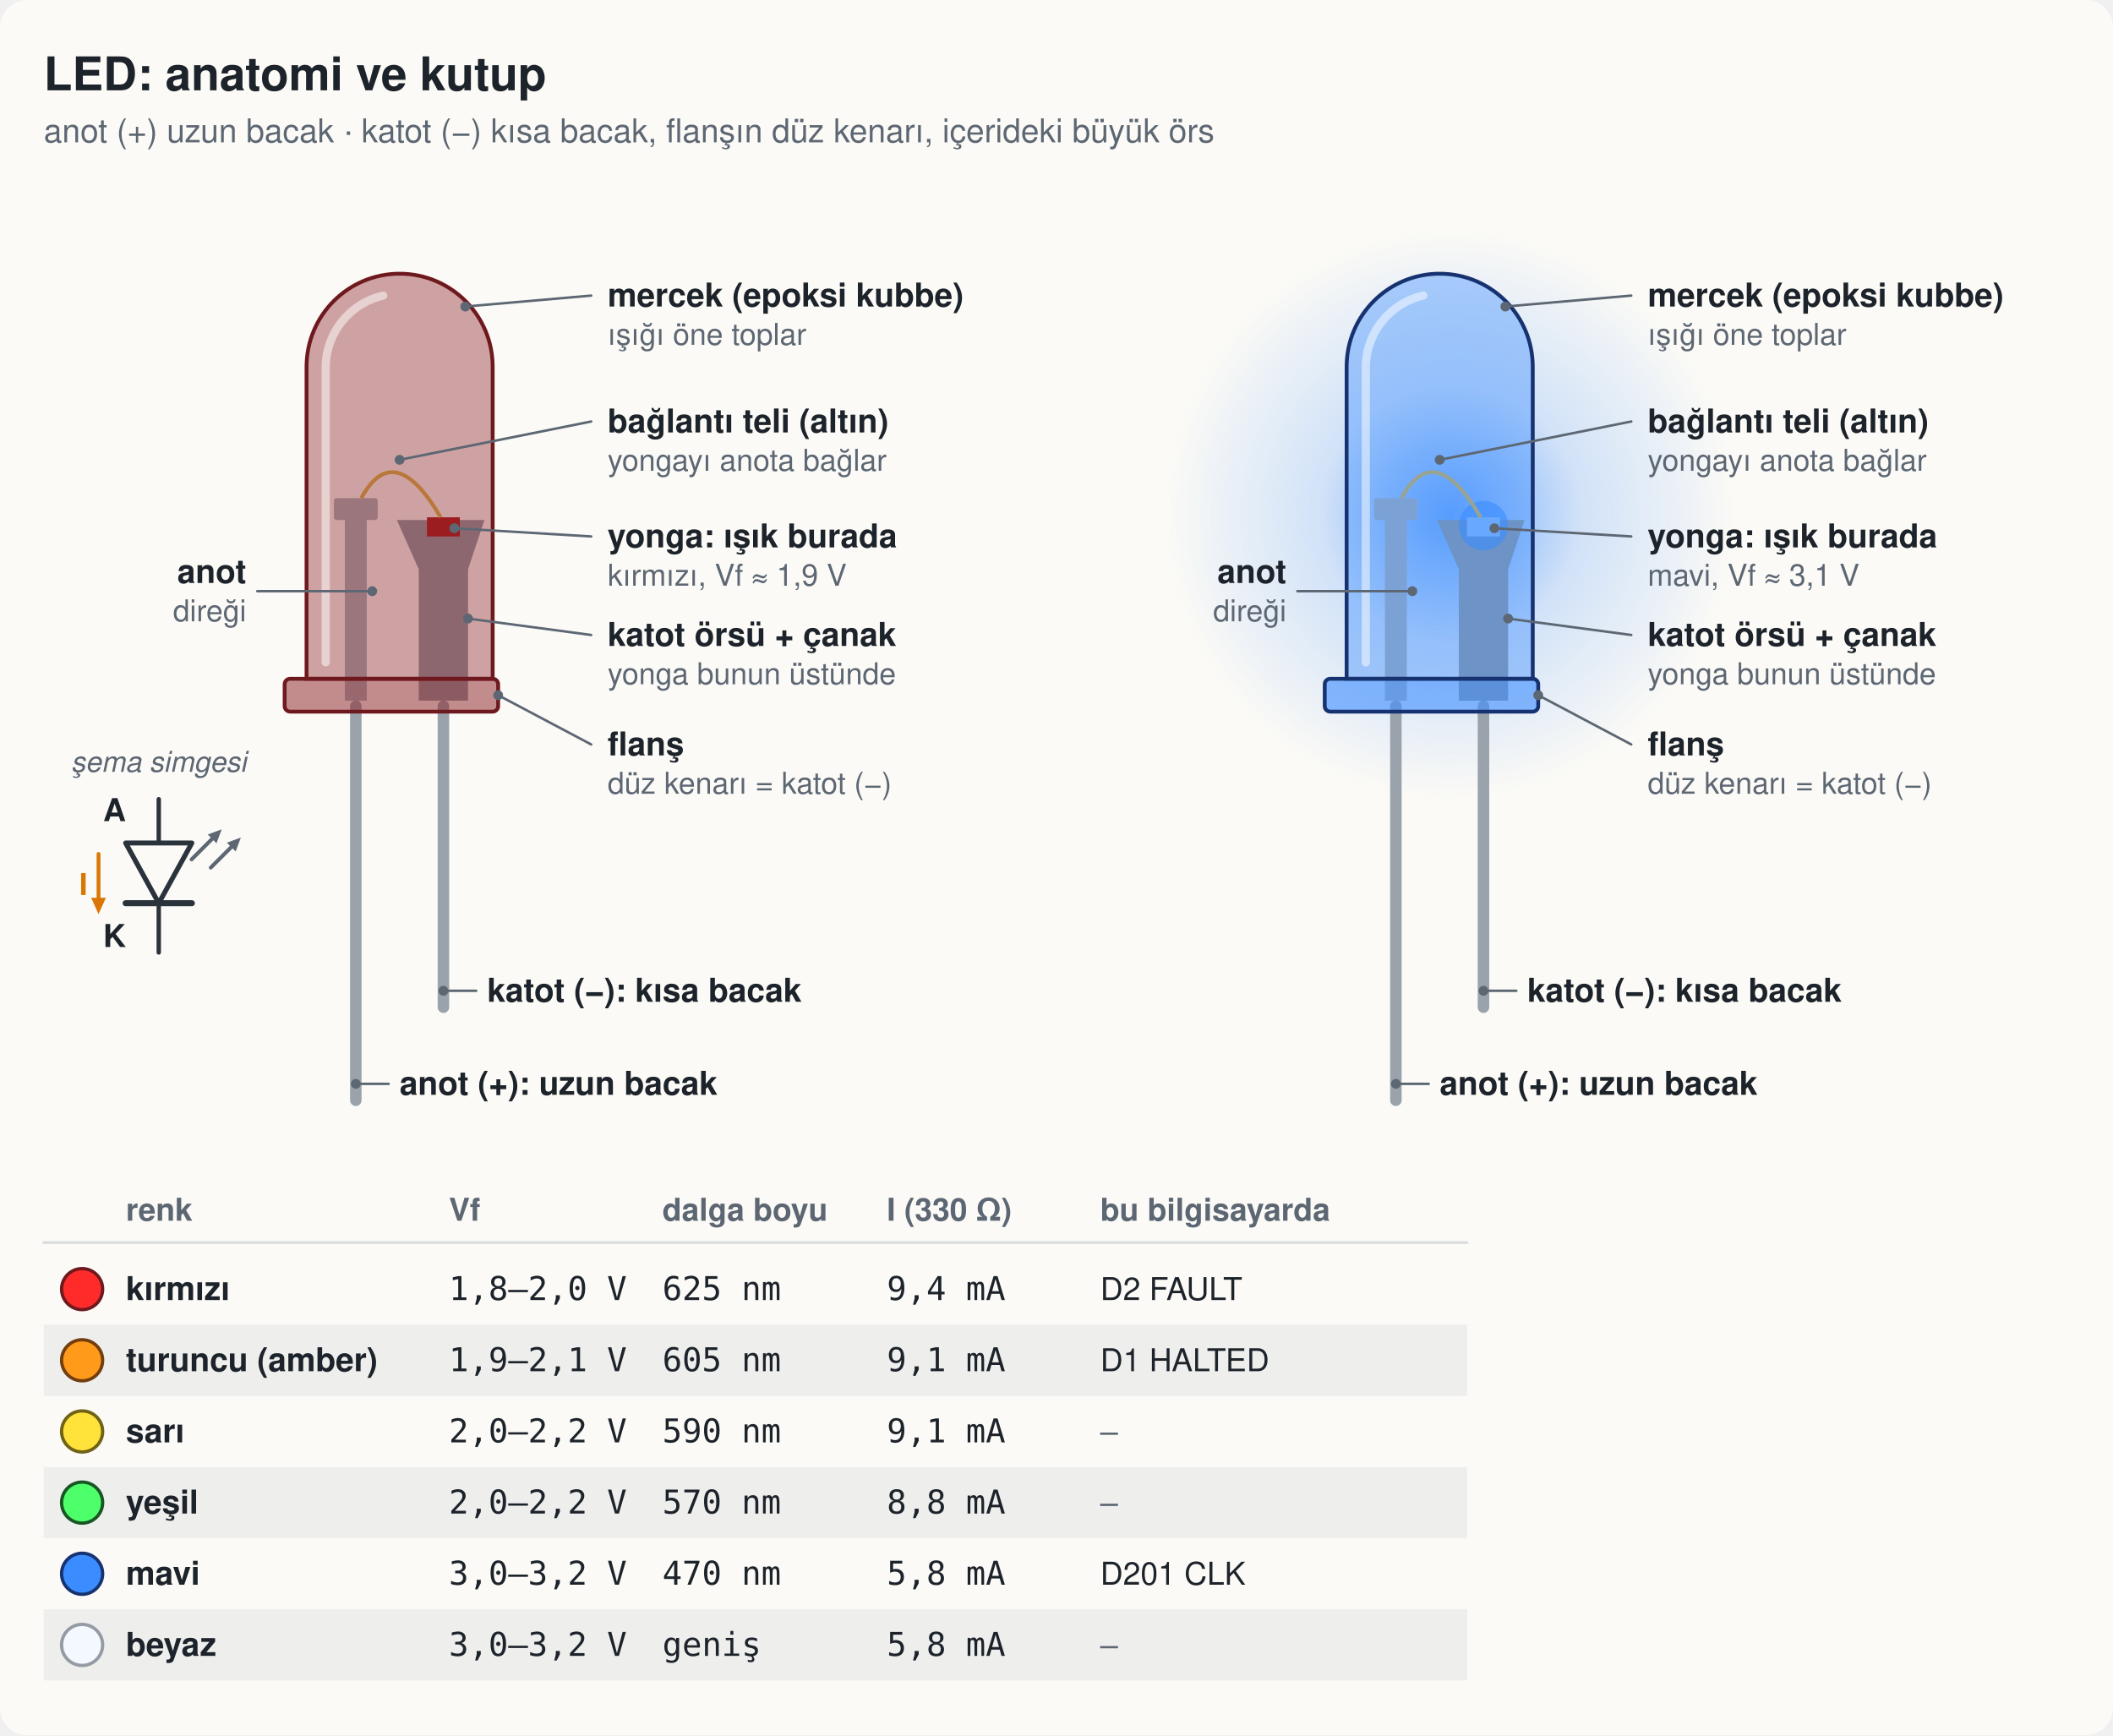
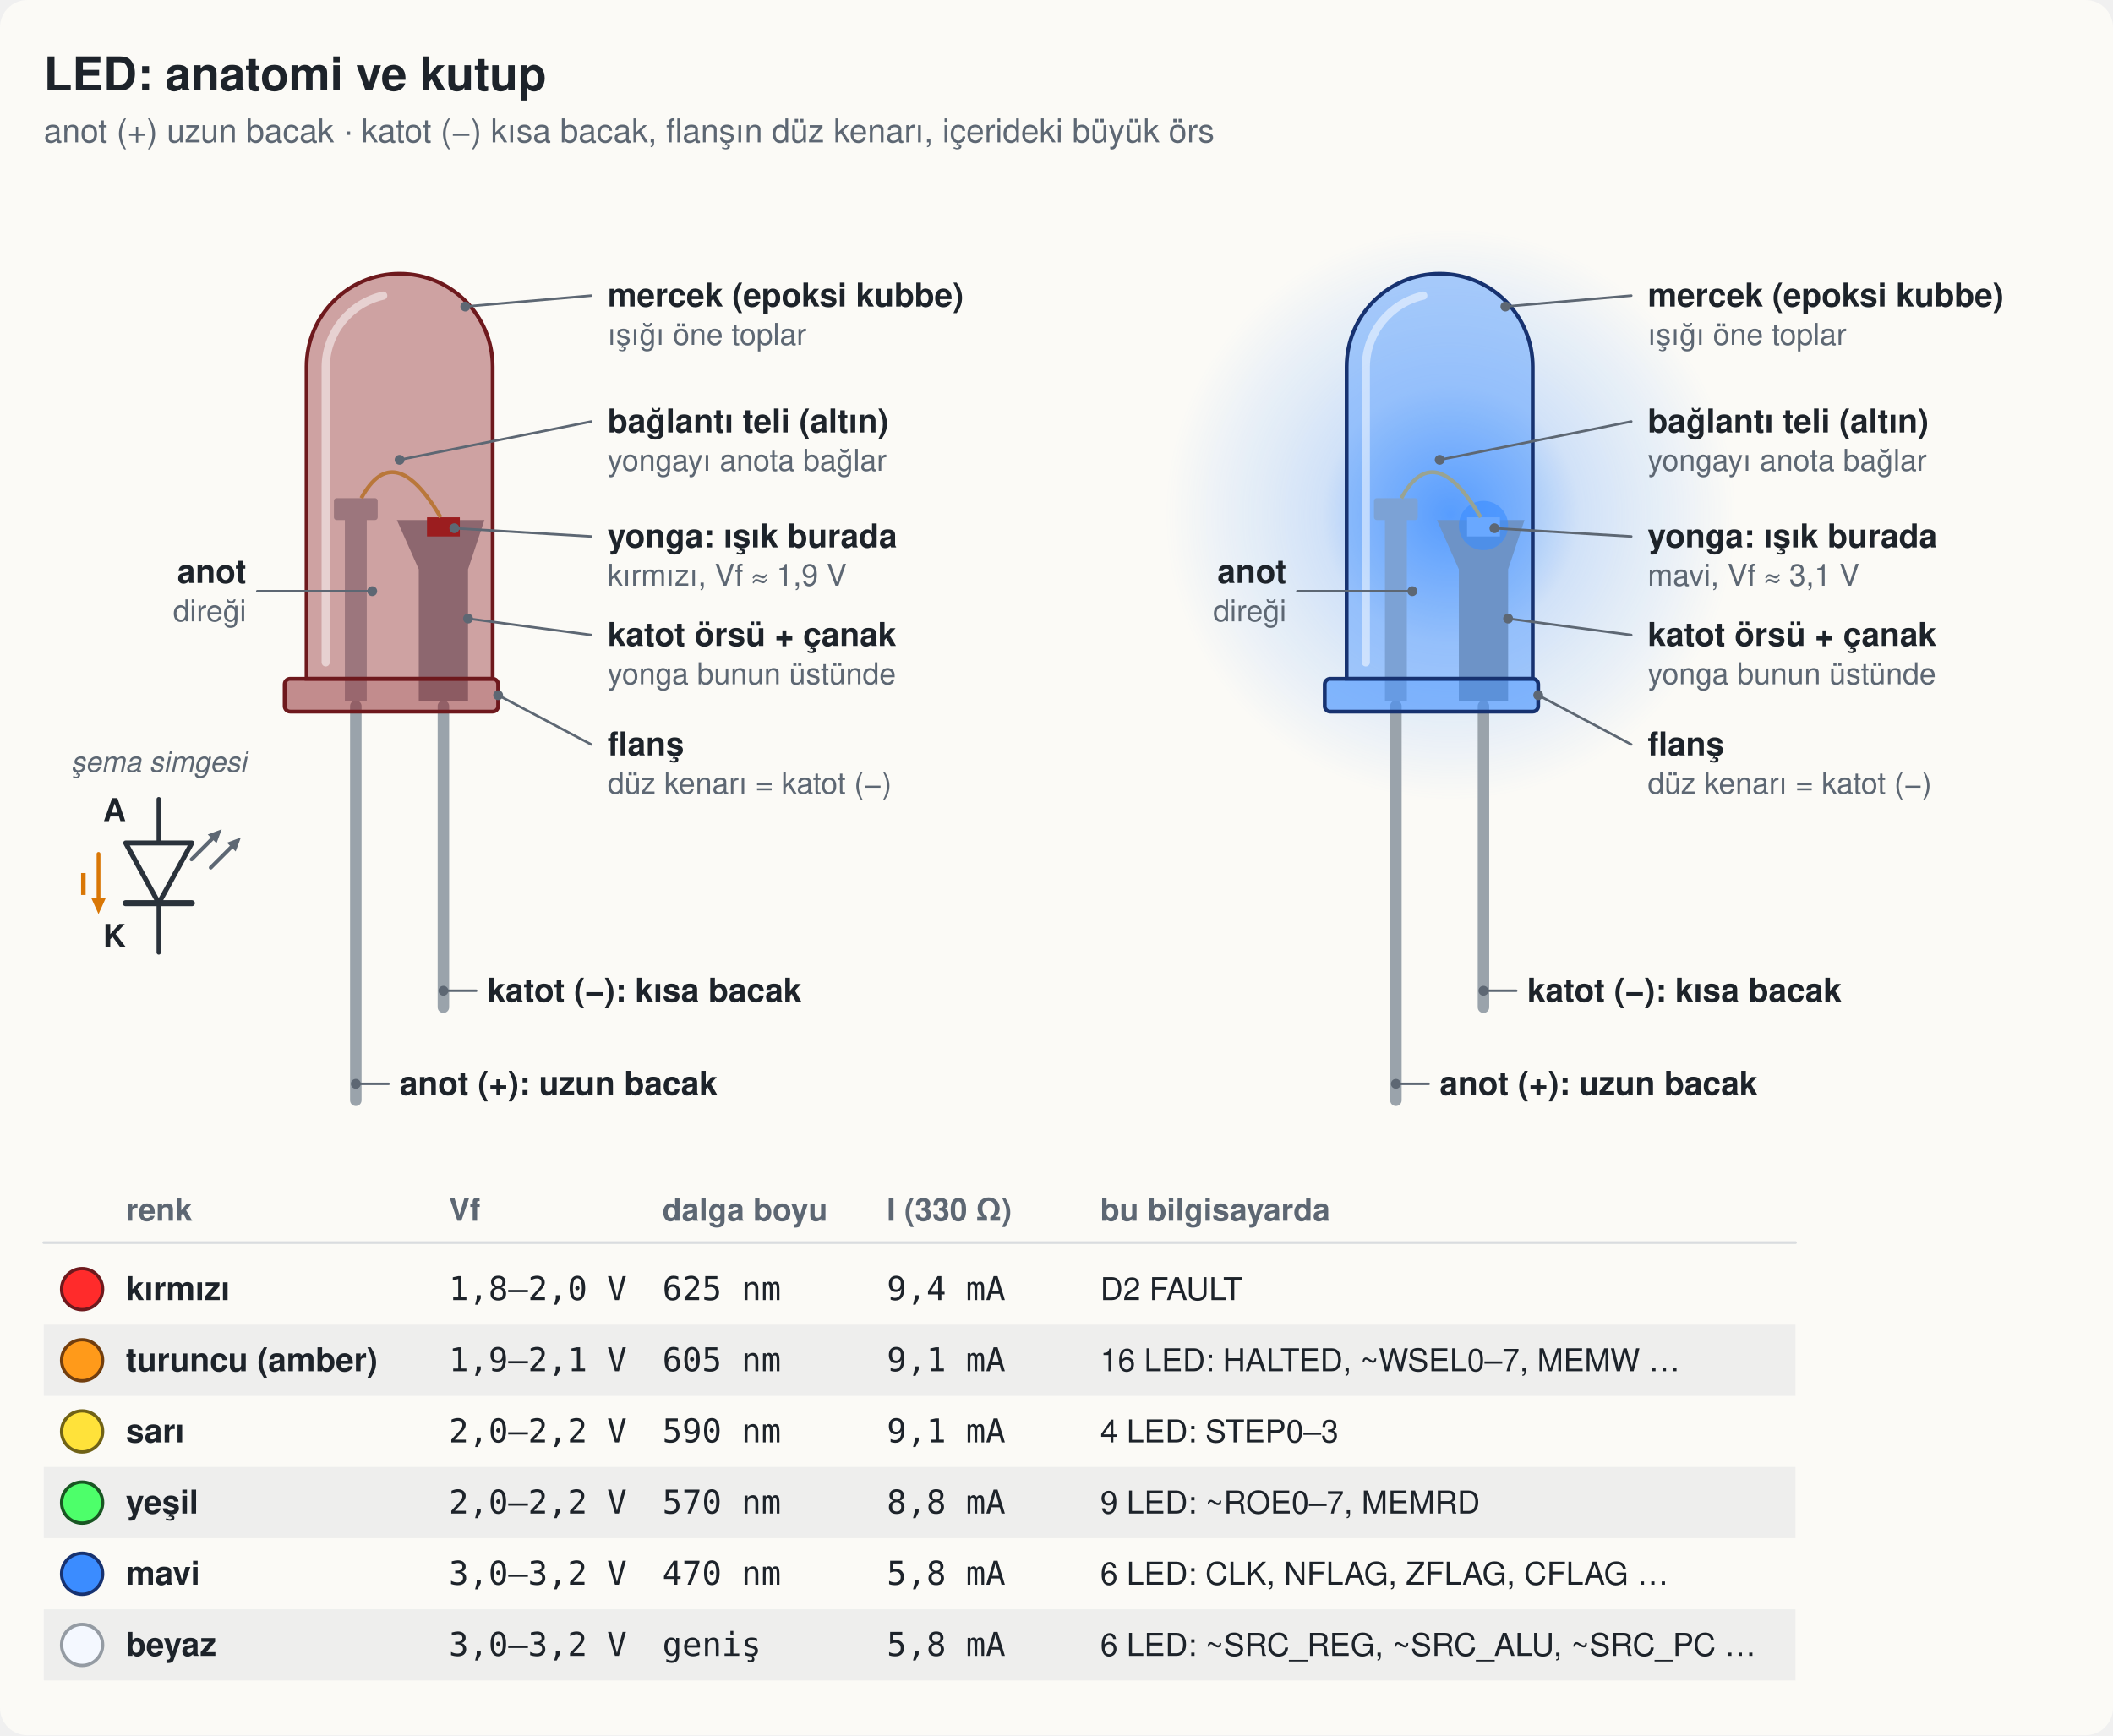
<svg xmlns="http://www.w3.org/2000/svg" viewBox="0 0 772 634" width="772" height="634" font-family="'IBM Plex Sans', 'Segoe UI', Helvetica, Arial, sans-serif" role="img">
  <rect width="772" height="634" rx="10" fill="#fbfaf6" />
  <g transform="translate(16 16)">
    <g transform="translate(0 0)">
      <text x="0" y="17" font-size="17" font-weight="700" fill="#1d232a">LED: anatomi ve kutup</text>
      <text x="0" y="36" font-size="12" fill="#5d6773">anot (+) uzun bacak · katot (−) kısa bacak, flanşın düz kenarı, içerideki büyük örs</text>
    </g>
    <g transform="translate(0 60)">
      <line x1="114" y1="182" x2="114" y2="326" stroke="#9aa3ab" stroke-width="4.2" stroke-linecap="round" />
      <line x1="146" y1="182" x2="146" y2="292" stroke="#9aa3ab" stroke-width="4.2" stroke-linecap="round" />
      <rect x="110" y="112" width="8" height="68" fill="#a9b1b9" />
      <rect x="106" y="106" width="16" height="8" fill="#a9b1b9" rx="1" />
      <path d="M137,180 L137,132 L129,114 L161,114 L155,132 L155,180 Z" fill="#8f98a1" />
      <rect x="140" y="113" width="12" height="7" fill="#a61c1c" />
      <path d="M145,113 Q128,84 116,106" fill="none" stroke="#d8b24a" stroke-width="1.4" />
      <path d="M96,172 L96,58 A34 34 0 0 1 164,58 L164,172 Z" fill="#8a1f24" fill-opacity="0.4" stroke="#6e191d" stroke-width="1.4" />
      <path d="M103,166 L103,58 A27 27 0 0 1 124,32" fill="none" stroke="#ffffff" stroke-opacity="0.5" stroke-width="3" stroke-linecap="round" />
      <rect x="88" y="172" width="78" height="12" fill="#8a1f24" fill-opacity="0.5" stroke="#6e191d" stroke-width="1.4" rx="2" />
      <line x1="154" y1="36" x2="200" y2="32" stroke="#5d6773" stroke-width="0.9" stroke-linecap="round" />
      <circle cx="154" cy="36" r="1.8" fill="#5d6773" />
      <text x="206" y="36" font-size="12" fill="#1d232a" font-weight="600">mercek (epoksi kubbe)</text>
      <text x="206" y="50" font-size="11" fill="#5d6773">ışığı öne toplar</text>
      <line x1="130" y1="92" x2="200" y2="78" stroke="#5d6773" stroke-width="0.9" stroke-linecap="round" />
      <circle cx="130" cy="92" r="1.8" fill="#5d6773" />
      <text x="206" y="82" font-size="12" fill="#1d232a" font-weight="600">bağlantı teli (altın)</text>
      <text x="206" y="96" font-size="11" fill="#5d6773">yongayı anota bağlar</text>
      <line x1="150" y1="117" x2="200" y2="120" stroke="#5d6773" stroke-width="0.9" stroke-linecap="round" />
      <circle cx="150" cy="117" r="1.8" fill="#5d6773" />
      <text x="206" y="124" font-size="12" fill="#1d232a" font-weight="600">yonga: ışık burada</text>
      <text x="206" y="138" font-size="11" fill="#5d6773">kırmızı, Vf ≈ 1,9 V</text>
      <line x1="155" y1="150" x2="200" y2="156" stroke="#5d6773" stroke-width="0.9" stroke-linecap="round" />
      <circle cx="155" cy="150" r="1.8" fill="#5d6773" />
      <text x="206" y="160" font-size="12" fill="#1d232a" font-weight="600">katot örsü + çanak</text>
      <text x="206" y="174" font-size="11" fill="#5d6773">yonga bunun üstünde</text>
      <line x1="166" y1="178" x2="200" y2="196" stroke="#5d6773" stroke-width="0.9" stroke-linecap="round" />
      <circle cx="166" cy="178" r="1.8" fill="#5d6773" />
      <text x="206" y="200" font-size="12" fill="#1d232a" font-weight="600">flanş</text>
      <text x="206" y="214" font-size="11" fill="#5d6773">düz kenarı = katot (−)</text>
      <line x1="120" y1="140" x2="78" y2="140" stroke="#5d6773" stroke-width="0.9" stroke-linecap="round" />
      <circle cx="120" cy="140" r="1.8" fill="#5d6773" />
      <text x="74" y="137" font-size="12" fill="#1d232a" text-anchor="end" font-weight="600">anot</text>
      <text x="74" y="151" font-size="11" fill="#5d6773" text-anchor="end">direği</text>
      <line x1="146" y1="286" x2="158" y2="286" stroke="#5d6773" stroke-width="0.9" stroke-linecap="round" />
      <circle cx="146" cy="286" r="1.8" fill="#5d6773" />
      <text x="162" y="290" font-size="12" fill="#1d232a" font-weight="600">katot (−): kısa bacak</text>
      <line x1="114" y1="320" x2="126" y2="320" stroke="#5d6773" stroke-width="0.9" stroke-linecap="round" />
      <circle cx="114" cy="320" r="1.8" fill="#5d6773" />
      <text x="130" y="324" font-size="12" fill="#1d232a" font-weight="600">anot (+): uzun bacak</text>
      <text x="42" y="206" font-size="10.5" fill="#5d6773" text-anchor="middle" font-style="italic">şema simgesi</text>
      <line x1="42" y1="216" x2="42" y2="232" stroke="#2a323b" stroke-width="1.6" stroke-linecap="round" />
      <polygon points="29.9,232 54.1,232 42,254" fill="none" stroke="#2a323b" stroke-width="1.8" stroke-linejoin="round" />
      <line x1="29.9" y1="254" x2="54.1" y2="254" stroke="#2a323b" stroke-width="2.2" stroke-linecap="round" />
      <line x1="42" y1="254" x2="42" y2="272" stroke="#2a323b" stroke-width="1.6" stroke-linecap="round" />
      <line x1="54" y1="238" x2="62.2" y2="229.8" stroke="#5d6773" stroke-width="1.4" stroke-linecap="round" />
      <polygon points="65,227 63.1,232.1 59.9,228.9" fill="#5d6773" />
      <line x1="61" y1="241" x2="69.2" y2="232.8" stroke="#5d6773" stroke-width="1.4" stroke-linecap="round" />
      <polygon points="72,230 70.1,235.1 66.9,231.9" fill="#5d6773" />
      <text x="30" y="224" font-size="11.5" fill="#1d232a" text-anchor="end" font-weight="700">A</text>
      <text x="30" y="270" font-size="11.5" fill="#1d232a" text-anchor="end" font-weight="700">K</text>
      <line x1="20" y1="236" x2="20" y2="253.2" stroke="#d97706" stroke-width="1.4" stroke-linecap="round" />
      <polygon points="20,258 17.3,252 22.7,252" fill="#d97706" />
      <text x="16" y="251" font-size="11" fill="#d97706" text-anchor="end" font-weight="700">I</text>
    </g>
    <g transform="translate(380 60)">
      <radialGradient id="l2-h">
        <stop offset="0" stop-color="#3b8cff" stop-opacity=".75" />
        <stop offset=".45" stop-color="#3b8cff" stop-opacity=".22" />
        <stop offset="1" stop-color="#3b8cff" stop-opacity="0" />
      </radialGradient>
      <circle cx="134" cy="112" r="104" fill="url(#l2-h)" />
      <line x1="114" y1="182" x2="114" y2="326" stroke="#9aa3ab" stroke-width="4.2" stroke-linecap="round" />
      <line x1="146" y1="182" x2="146" y2="292" stroke="#9aa3ab" stroke-width="4.2" stroke-linecap="round" />
      <rect x="110" y="112" width="8" height="68" fill="#a9b1b9" />
      <rect x="106" y="106" width="16" height="8" fill="#a9b1b9" rx="1" />
      <path d="M137,180 L137,132 L129,114 L161,114 L155,132 L155,180 Z" fill="#8f98a1" />
      <rect x="140" y="113" width="12" height="7" fill="#ffffff" />
      <circle cx="146" cy="116" r="9" fill="#3b8cff" opacity="0.6" />
      <path d="M145,113 Q128,84 116,106" fill="none" stroke="#d8b24a" stroke-width="1.4" />
      <path d="M96,172 L96,58 A34 34 0 0 1 164,58 L164,172 Z" fill="#3b8cff" fill-opacity="0.4" stroke="#173270" stroke-width="1.4" />
      <path d="M103,166 L103,58 A27 27 0 0 1 124,32" fill="none" stroke="#ffffff" stroke-opacity="0.5" stroke-width="3" stroke-linecap="round" />
      <rect x="88" y="172" width="78" height="12" fill="#3b8cff" fill-opacity="0.6" stroke="#173270" stroke-width="1.4" rx="2" />
      <line x1="154" y1="36" x2="200" y2="32" stroke="#5d6773" stroke-width="0.9" stroke-linecap="round" />
      <circle cx="154" cy="36" r="1.8" fill="#5d6773" />
      <text x="206" y="36" font-size="12" fill="#1d232a" font-weight="600">mercek (epoksi kubbe)</text>
      <text x="206" y="50" font-size="11" fill="#5d6773">ışığı öne toplar</text>
      <line x1="130" y1="92" x2="200" y2="78" stroke="#5d6773" stroke-width="0.9" stroke-linecap="round" />
      <circle cx="130" cy="92" r="1.8" fill="#5d6773" />
      <text x="206" y="82" font-size="12" fill="#1d232a" font-weight="600">bağlantı teli (altın)</text>
      <text x="206" y="96" font-size="11" fill="#5d6773">yongayı anota bağlar</text>
      <line x1="150" y1="117" x2="200" y2="120" stroke="#5d6773" stroke-width="0.9" stroke-linecap="round" />
      <circle cx="150" cy="117" r="1.8" fill="#5d6773" />
      <text x="206" y="124" font-size="12" fill="#1d232a" font-weight="600">yonga: ışık burada</text>
      <text x="206" y="138" font-size="11" fill="#5d6773">mavi, Vf ≈ 3,1 V</text>
      <line x1="155" y1="150" x2="200" y2="156" stroke="#5d6773" stroke-width="0.9" stroke-linecap="round" />
      <circle cx="155" cy="150" r="1.8" fill="#5d6773" />
      <text x="206" y="160" font-size="12" fill="#1d232a" font-weight="600">katot örsü + çanak</text>
      <text x="206" y="174" font-size="11" fill="#5d6773">yonga bunun üstünde</text>
      <line x1="166" y1="178" x2="200" y2="196" stroke="#5d6773" stroke-width="0.9" stroke-linecap="round" />
      <circle cx="166" cy="178" r="1.8" fill="#5d6773" />
      <text x="206" y="200" font-size="12" fill="#1d232a" font-weight="600">flanş</text>
      <text x="206" y="214" font-size="11" fill="#5d6773">düz kenarı = katot (−)</text>
      <line x1="120" y1="140" x2="78" y2="140" stroke="#5d6773" stroke-width="0.9" stroke-linecap="round" />
      <circle cx="120" cy="140" r="1.8" fill="#5d6773" />
      <text x="74" y="137" font-size="12" fill="#1d232a" text-anchor="end" font-weight="600">anot</text>
      <text x="74" y="151" font-size="11" fill="#5d6773" text-anchor="end">direği</text>
      <line x1="146" y1="286" x2="158" y2="286" stroke="#5d6773" stroke-width="0.9" stroke-linecap="round" />
      <circle cx="146" cy="286" r="1.8" fill="#5d6773" />
      <text x="162" y="290" font-size="12" fill="#1d232a" font-weight="600">katot (−): kısa bacak</text>
      <line x1="114" y1="320" x2="126" y2="320" stroke="#5d6773" stroke-width="0.9" stroke-linecap="round" />
      <circle cx="114" cy="320" r="1.8" fill="#5d6773" />
      <text x="130" y="324" font-size="12" fill="#1d232a" font-weight="600">anot (+): uzun bacak</text>
    </g>
    <g transform="translate(0 414)">
      <text x="30" y="16" font-size="11.5" fill="#5d6773" font-weight="700">renk</text>
      <text x="148" y="16" font-size="11.5" fill="#5d6773" font-weight="700">Vf</text>
      <text x="226" y="16" font-size="11.5" fill="#5d6773" font-weight="700">dalga boyu</text>
      <text x="308" y="16" font-size="11.5" fill="#5d6773" font-weight="700">I (330 Ω)</text>
      <text x="386" y="16" font-size="11.5" fill="#5d6773" font-weight="700">bu bilgisayarda</text>
-       <line x1="0" y1="24" x2="520" y2="24" stroke="#d9dcdf" stroke-width="1" stroke-linecap="round" />
+       <line x1="0" y1="24" x2="640" y2="24" stroke="#d9dcdf" stroke-width="1" stroke-linecap="round" />
      <circle cx="14" cy="41" r="7.5" fill="#ff2b2b" stroke="#6e191d" stroke-width="1.2" />
      <text x="30" y="45" font-size="12" fill="#1d232a" font-weight="600">kırmızı</text>
      <text x="148" y="45" font-size="12" fill="#1d232a" font-family="'IBM Plex Mono', Consolas, monospace">1,8–2,0 V</text>
      <text x="226" y="45" font-size="12" fill="#1d232a" font-family="'IBM Plex Mono', Consolas, monospace">625 nm</text>
      <text x="308" y="45" font-size="12" fill="#1d232a" font-family="'IBM Plex Mono', Consolas, monospace">9,4 mA</text>
      <text x="386" y="45" font-size="11.5" fill="#1d232a">D2 FAULT</text>
-       <rect x="0" y="54" width="520" height="26" fill="#d9dcdf" opacity="0.4" />
+       <rect x="0" y="54" width="640" height="26" fill="#d9dcdf" opacity="0.4" />
      <circle cx="14" cy="67" r="7.5" fill="#ff9a1a" stroke="#723e0e" stroke-width="1.2" />
      <text x="30" y="71" font-size="12" fill="#1d232a" font-weight="600">turuncu (amber)</text>
      <text x="148" y="71" font-size="12" fill="#1d232a" font-family="'IBM Plex Mono', Consolas, monospace">1,9–2,1 V</text>
      <text x="226" y="71" font-size="12" fill="#1d232a" font-family="'IBM Plex Mono', Consolas, monospace">605 nm</text>
      <text x="308" y="71" font-size="12" fill="#1d232a" font-family="'IBM Plex Mono', Consolas, monospace">9,1 mA</text>
-       <text x="386" y="71" font-size="11.5" fill="#1d232a">D1 HALTED</text>
+       <text x="386" y="71" font-size="11.5" fill="#1d232a">16 LED: HALTED, ~WSEL0–7, MEMW …</text>
      <circle cx="14" cy="93" r="7.5" fill="#ffe23a" stroke="#706216" stroke-width="1.2" />
      <text x="30" y="97" font-size="12" fill="#1d232a" font-weight="600">sarı</text>
      <text x="148" y="97" font-size="12" fill="#1d232a" font-family="'IBM Plex Mono', Consolas, monospace">2,0–2,2 V</text>
      <text x="226" y="97" font-size="12" fill="#1d232a" font-family="'IBM Plex Mono', Consolas, monospace">590 nm</text>
      <text x="308" y="97" font-size="12" fill="#1d232a" font-family="'IBM Plex Mono', Consolas, monospace">9,1 mA</text>
-       <text x="386" y="97" font-size="11.5" fill="#5d6773">–</text>
-       <rect x="0" y="106" width="520" height="26" fill="#d9dcdf" opacity="0.4" />
+       <text x="386" y="97" font-size="11.5" fill="#1d232a">4 LED: STEP0–3</text>
+       <rect x="0" y="106" width="640" height="26" fill="#d9dcdf" opacity="0.4" />
      <circle cx="14" cy="119" r="7.5" fill="#4dff6a" stroke="#195623" stroke-width="1.2" />
      <text x="30" y="123" font-size="12" fill="#1d232a" font-weight="600">yeşil</text>
      <text x="148" y="123" font-size="12" fill="#1d232a" font-family="'IBM Plex Mono', Consolas, monospace">2,0–2,2 V</text>
      <text x="226" y="123" font-size="12" fill="#1d232a" font-family="'IBM Plex Mono', Consolas, monospace">570 nm</text>
      <text x="308" y="123" font-size="12" fill="#1d232a" font-family="'IBM Plex Mono', Consolas, monospace">8,8 mA</text>
-       <text x="386" y="123" font-size="11.5" fill="#5d6773">–</text>
+       <text x="386" y="123" font-size="11.5" fill="#1d232a">9 LED: ~ROE0–7, MEMRD</text>
      <circle cx="14" cy="145" r="7.5" fill="#3b8cff" stroke="#173270" stroke-width="1.2" />
      <text x="30" y="149" font-size="12" fill="#1d232a" font-weight="600">mavi</text>
      <text x="148" y="149" font-size="12" fill="#1d232a" font-family="'IBM Plex Mono', Consolas, monospace">3,0–3,2 V</text>
      <text x="226" y="149" font-size="12" fill="#1d232a" font-family="'IBM Plex Mono', Consolas, monospace">470 nm</text>
      <text x="308" y="149" font-size="12" fill="#1d232a" font-family="'IBM Plex Mono', Consolas, monospace">5,8 mA</text>
-       <text x="386" y="149" font-size="11.5" fill="#1d232a">D201 CLK</text>
-       <rect x="0" y="158" width="520" height="26" fill="#d9dcdf" opacity="0.4" />
+       <text x="386" y="149" font-size="11.5" fill="#1d232a">6 LED: CLK, NFLAG, ZFLAG, CFLAG …</text>
+       <rect x="0" y="158" width="640" height="26" fill="#d9dcdf" opacity="0.4" />
      <circle cx="14" cy="171" r="7.5" fill="#f4f8ff" stroke="#949ba3" stroke-width="1.2" />
      <text x="30" y="175" font-size="12" fill="#1d232a" font-weight="600">beyaz</text>
      <text x="148" y="175" font-size="12" fill="#1d232a" font-family="'IBM Plex Mono', Consolas, monospace">3,0–3,2 V</text>
      <text x="226" y="175" font-size="12" fill="#1d232a" font-family="'IBM Plex Mono', Consolas, monospace">geniş</text>
      <text x="308" y="175" font-size="12" fill="#1d232a" font-family="'IBM Plex Mono', Consolas, monospace">5,8 mA</text>
-       <text x="386" y="175" font-size="11.5" fill="#5d6773">–</text>
+       <text x="386" y="175" font-size="11.5" fill="#1d232a">6 LED: ~SRC_REG, ~SRC_ALU, ~SRC_PC …</text>
    </g>
  </g>
</svg>
